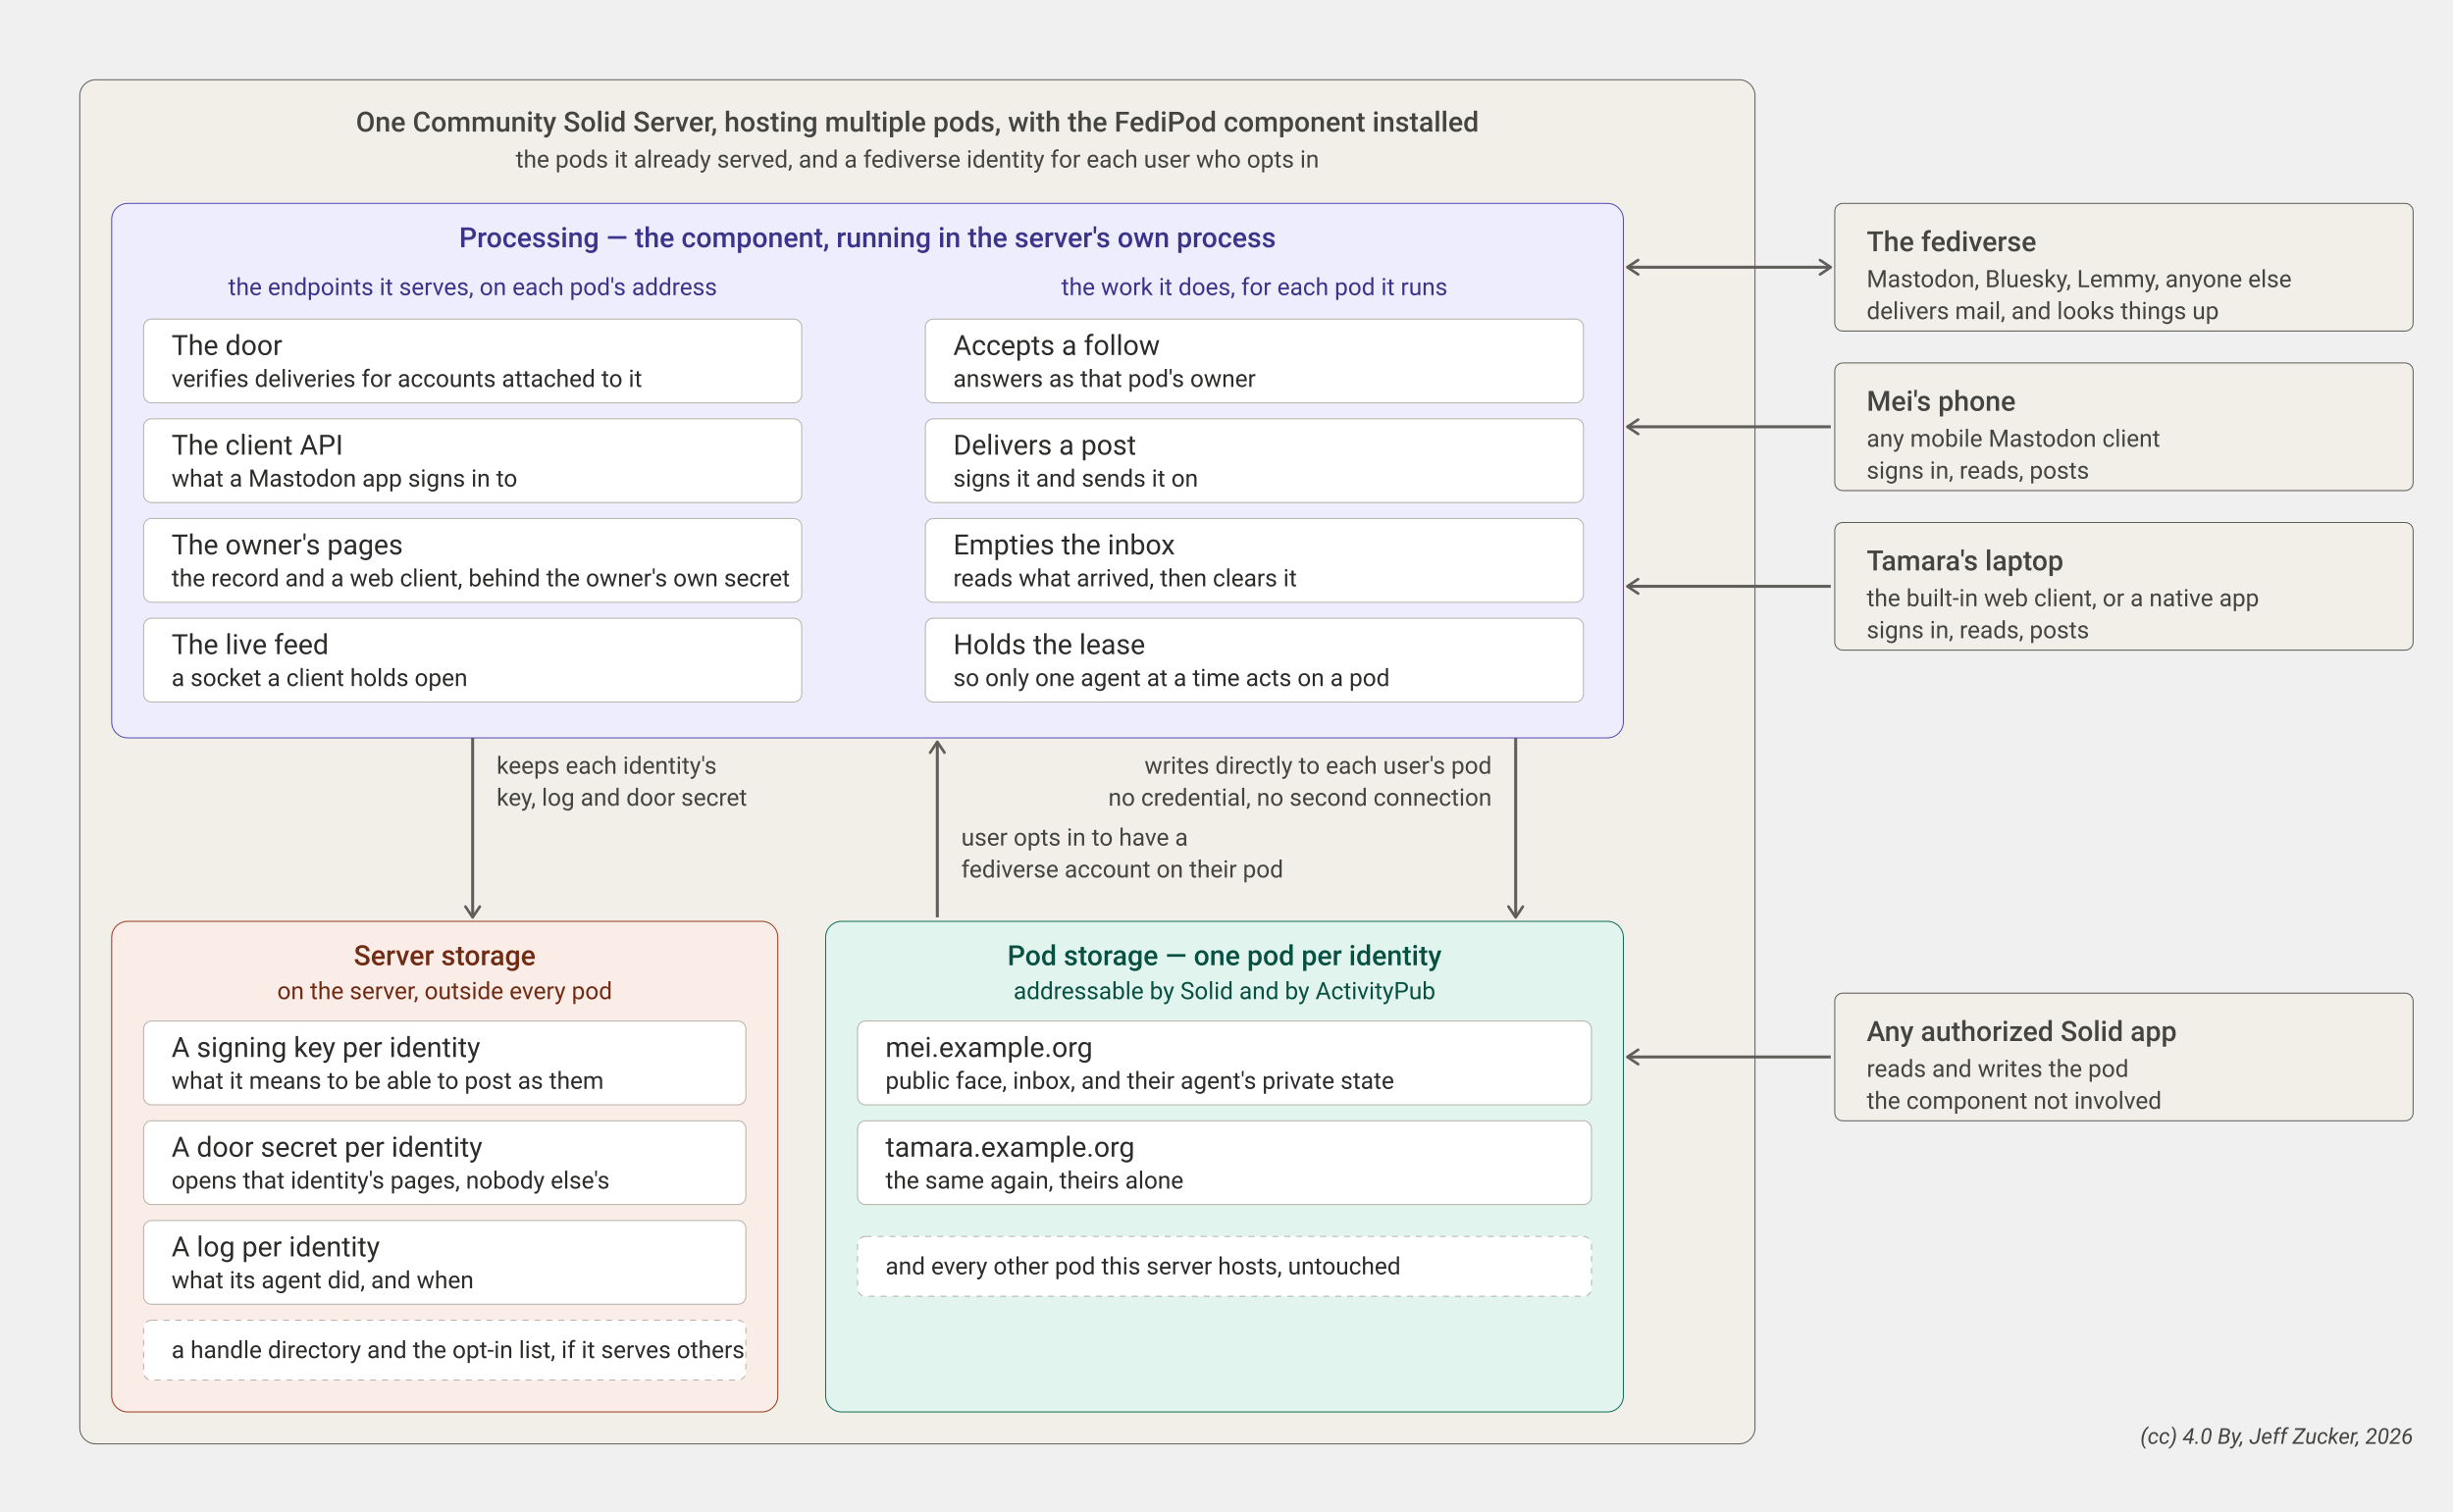
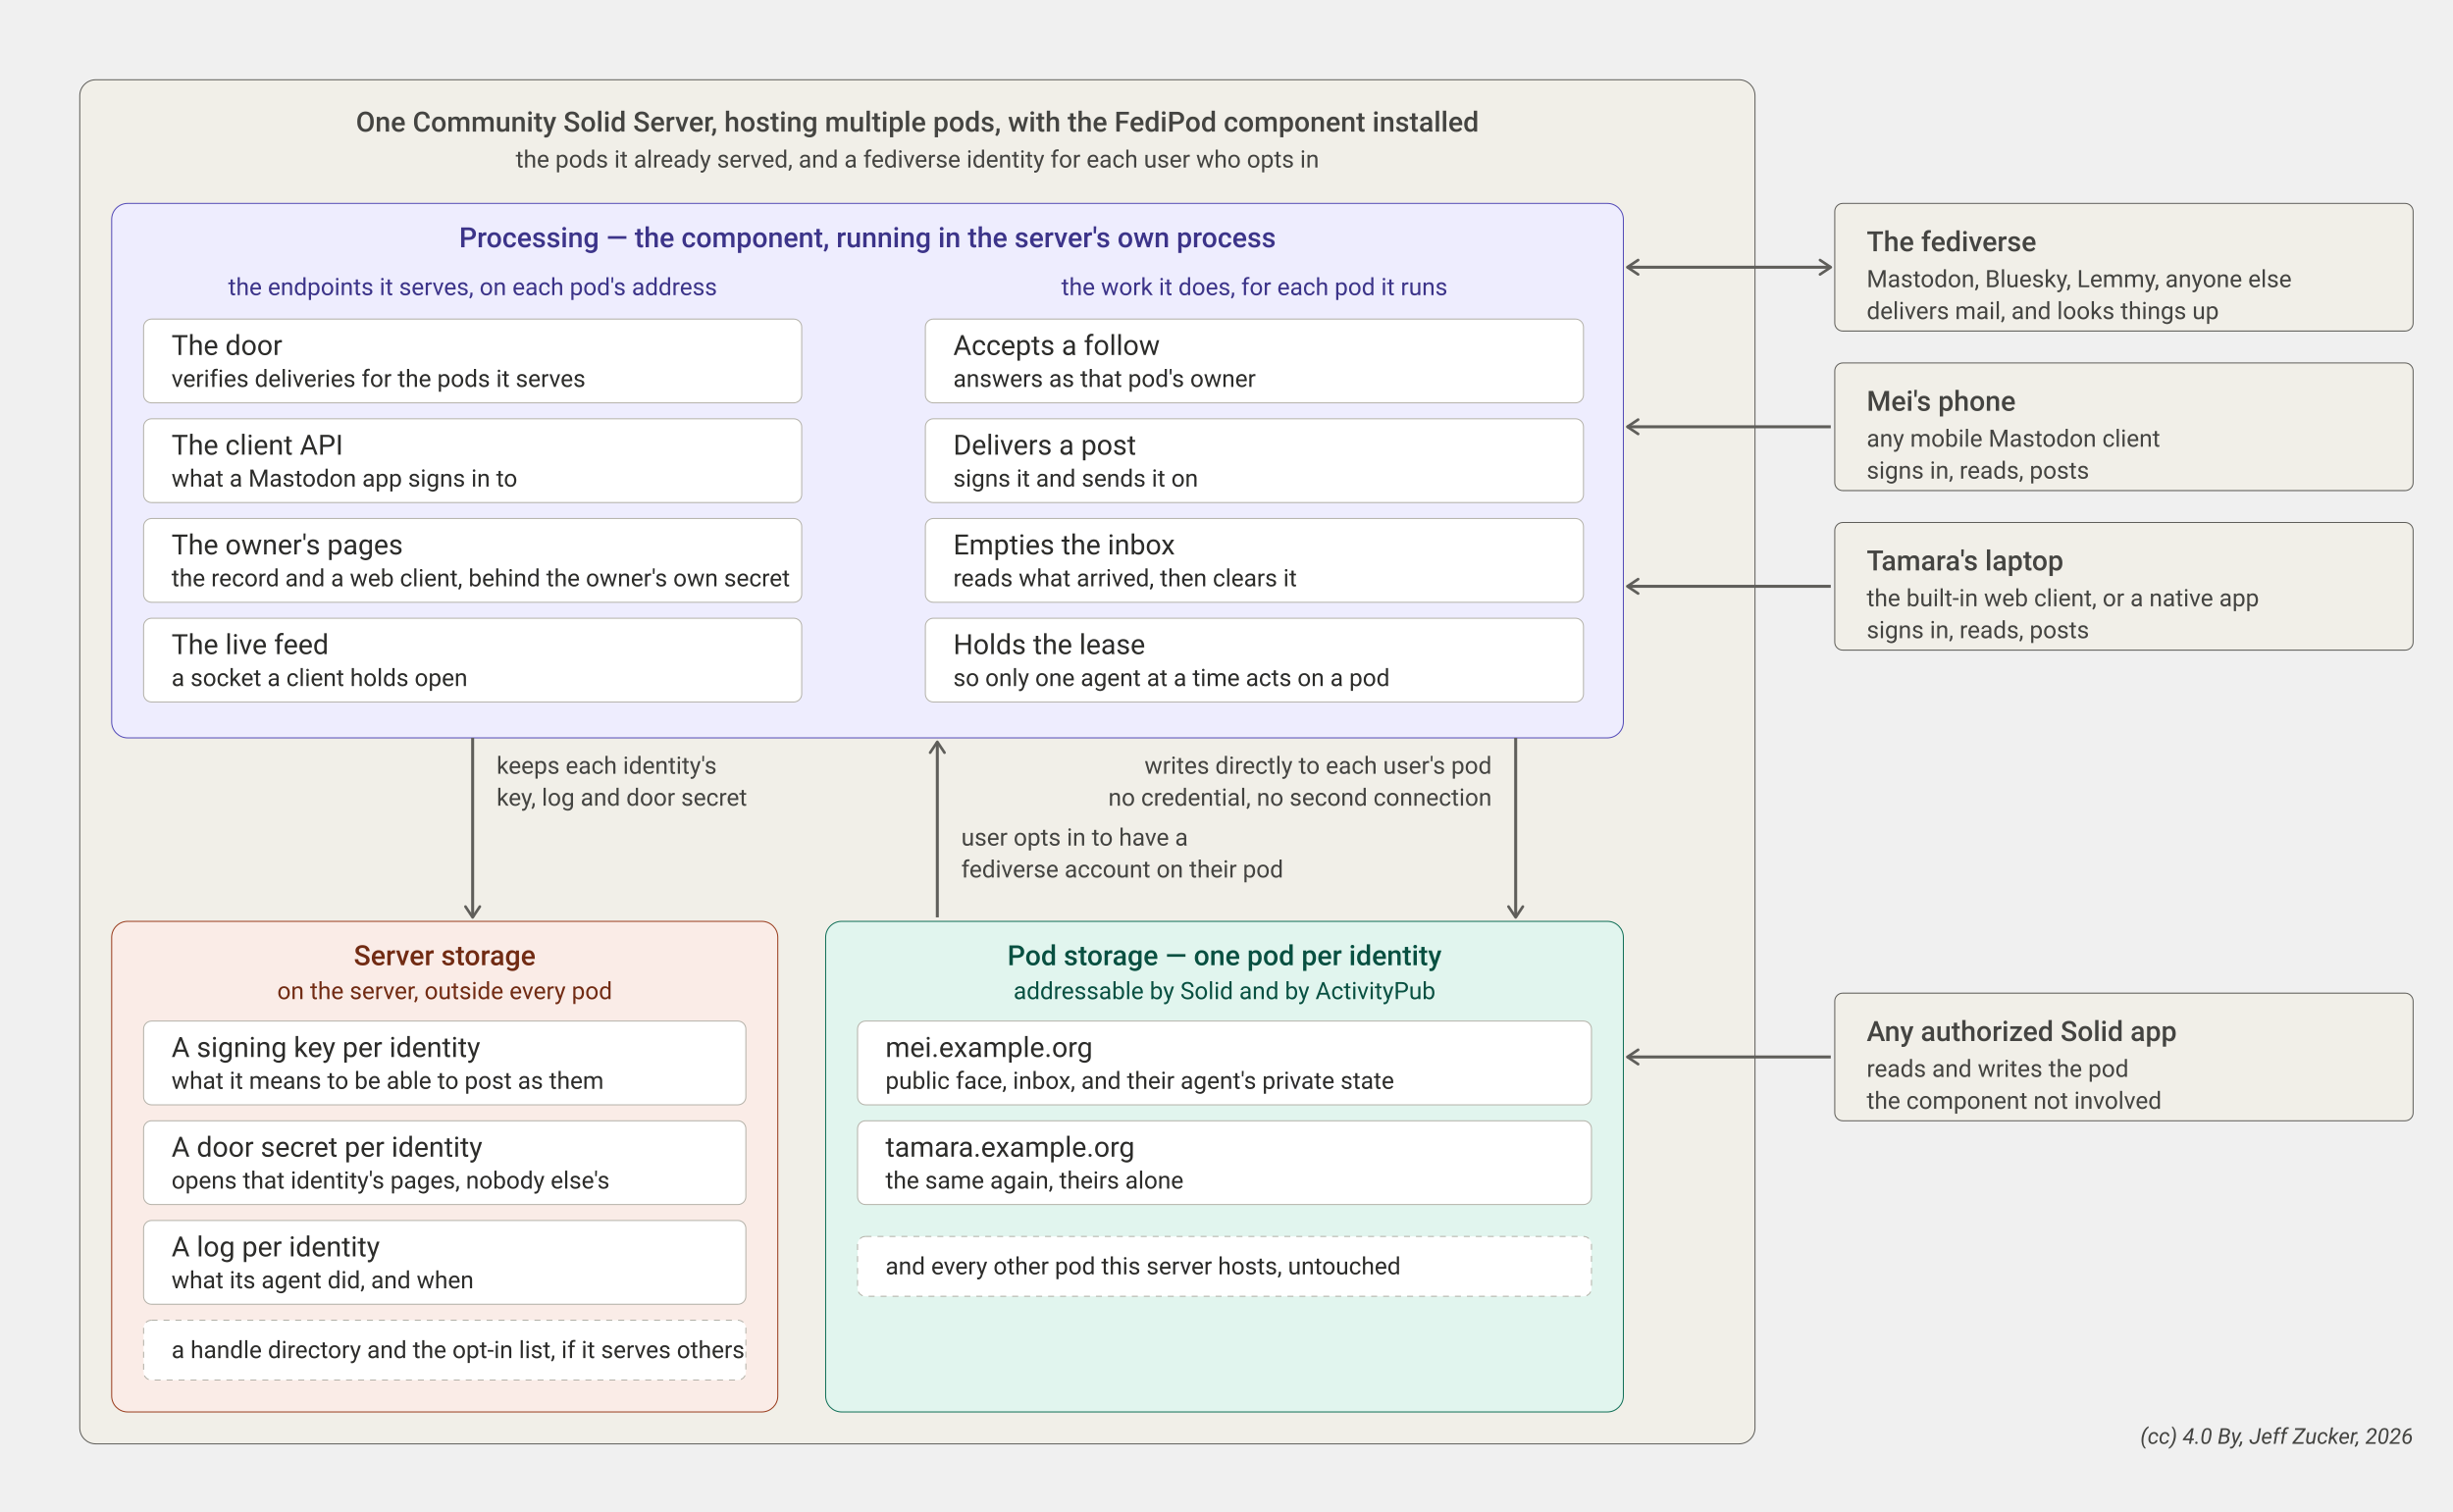
<svg xmlns="http://www.w3.org/2000/svg" width="1230" height="758" viewBox="0 0 1230 758" role="img" aria-labelledby="ttl dsc">
  <style>
  text { font-family: system-ui, -apple-system, "Segoe UI", Roboto, "Helvetica Neue", sans-serif; }
  .t  { font-size: 14px; font-weight: 400; }
  .th { font-size: 14px; font-weight: 500; }
  .ts { font-size: 12px; font-weight: 400; }
  .cc { font-size: 11px; font-weight: 400; font-style: italic; }
  .teal   { fill: #E1F5EE; stroke: #0F6E56; }
  .purple { fill: #EEEDFE; stroke: #534AB7; }
  .gray   { fill: #F1EFE8; stroke: #5F5E5A; }
  .coral  { fill: #FAECE7; stroke: #993C1D; }
  .box    { fill: #FFFFFF; stroke: #B4B2A9; }
  .tealtx   { fill: #085041; }
  .purpletx { fill: #3C3489; }
  .graytx   { fill: #444441; }
  .coraltx  { fill: #712B13; }
  .boxtx    { fill: #2C2C2A; }
  .arr { stroke: #5F5E5A; stroke-width: 1.5; fill: none; }
</style>
  <defs>
    <marker id="arrow" viewBox="0 0 10 10" refX="8" refY="5" markerWidth="6" markerHeight="6" orient="auto-start-reverse">
      <path d="M2 1L8 5L2 9" fill="none" stroke="context-stroke" stroke-width="1.5" stroke-linecap="round" stroke-linejoin="round" />
    </marker>
  </defs>
  <rect class="gray" x="40" y="40" width="840" height="684" rx="8" stroke-width="0.5" />
  <text class="th graytx" x="460" y="66" text-anchor="middle">One Community Solid Server, hosting multiple pods, with the FediPod component installed</text>
  <text class="ts graytx" x="460" y="84" text-anchor="middle">the pods it already served, and a fediverse identity for each user who opts in</text>
  <rect class="purple" x="56" y="102" width="758" height="268" rx="8" stroke-width="0.5" />
  <text class="th purpletx" x="435" y="124" text-anchor="middle">Processing — the component, running in the server's own process</text>
  <text class="ts purpletx" x="237" y="148" text-anchor="middle">the endpoints it serves, on each pod's address</text>
  <text class="ts purpletx" x="629" y="148" text-anchor="middle">the work it does, for each pod it runs</text>
  <rect class="box" x="72" y="160" width="330" height="42" rx="4" stroke-width="0.5" />
  <text class="t boxtx" x="86" y="178">The door</text>
-   <text class="ts boxtx" x="86" y="194">verifies deliveries for accounts attached to it</text>
+   <text class="ts boxtx" x="86" y="194">verifies deliveries for the pods it serves</text>
  <rect class="box" x="464" y="160" width="330" height="42" rx="4" stroke-width="0.5" />
  <text class="t boxtx" x="478" y="178">Accepts a follow</text>
  <text class="ts boxtx" x="478" y="194">answers as that pod's owner</text>
  <rect class="box" x="72" y="210" width="330" height="42" rx="4" stroke-width="0.5" />
  <text class="t boxtx" x="86" y="228">The client API</text>
  <text class="ts boxtx" x="86" y="244">what a Mastodon app signs in to</text>
  <rect class="box" x="464" y="210" width="330" height="42" rx="4" stroke-width="0.5" />
  <text class="t boxtx" x="478" y="228">Delivers a post</text>
  <text class="ts boxtx" x="478" y="244">signs it and sends it on</text>
  <rect class="box" x="72" y="260" width="330" height="42" rx="4" stroke-width="0.5" />
  <text class="t boxtx" x="86" y="278">The owner's pages</text>
  <text class="ts boxtx" x="86" y="294">the record and a web client, behind the owner's own secret</text>
  <rect class="box" x="464" y="260" width="330" height="42" rx="4" stroke-width="0.5" />
  <text class="t boxtx" x="478" y="278">Empties the inbox</text>
  <text class="ts boxtx" x="478" y="294">reads what arrived, then clears it</text>
  <rect class="box" x="72" y="310" width="330" height="42" rx="4" stroke-width="0.5" />
  <text class="t boxtx" x="86" y="328">The live feed</text>
  <text class="ts boxtx" x="86" y="344">a socket a client holds open</text>
  <rect class="box" x="464" y="310" width="330" height="42" rx="4" stroke-width="0.5" />
  <text class="t boxtx" x="478" y="328">Holds the lease</text>
  <text class="ts boxtx" x="478" y="344">so only one agent at a time acts on a pod</text>
  <line class="arr" x1="237" y1="370" x2="237" y2="460" marker-end="url(#arrow)" />
  <text class="ts graytx" x="249" y="388">keeps each identity's</text>
  <text class="ts graytx" x="249" y="404">key, log and door secret</text>
  <line class="arr" x1="470" y1="460" x2="470" y2="372" marker-end="url(#arrow)" />
  <text class="ts graytx" x="482" y="424">user opts in to have a</text>
  <text class="ts graytx" x="482" y="440">fediverse account on their pod</text>
  <line class="arr" x1="760" y1="370" x2="760" y2="460" marker-end="url(#arrow)" />
  <text class="ts graytx" x="748" y="388" text-anchor="end">writes directly to each user's pod</text>
  <text class="ts graytx" x="748" y="404" text-anchor="end">no credential, no second connection</text>
  <rect class="coral" x="56" y="462" width="334" height="246" rx="8" stroke-width="0.5" />
  <text class="th coraltx" x="223" y="484" text-anchor="middle">Server storage</text>
  <text class="ts coraltx" x="223" y="501" text-anchor="middle">on the server, outside every pod</text>
  <rect class="box" x="72" y="512" width="302" height="42" rx="4" stroke-width="0.5" />
  <text class="t boxtx" x="86" y="530">A signing key per identity</text>
  <text class="ts boxtx" x="86" y="546">what it means to be able to post as them</text>
  <rect class="box" x="72" y="562" width="302" height="42" rx="4" stroke-width="0.5" />
  <text class="t boxtx" x="86" y="580">A door secret per identity</text>
  <text class="ts boxtx" x="86" y="596">opens that identity's pages, nobody else's</text>
  <rect class="box" x="72" y="612" width="302" height="42" rx="4" stroke-width="0.5" />
  <text class="t boxtx" x="86" y="630">A log per identity</text>
  <text class="ts boxtx" x="86" y="646">what its agent did, and when</text>
  <rect class="box" x="72" y="662" width="302" height="30" rx="4" stroke-width="0.5" stroke-dasharray="3 3" />
  <text class="ts boxtx" x="86" y="681">a handle directory and the opt-in list, if it serves others</text>
  <rect class="teal" x="414" y="462" width="400" height="246" rx="8" stroke-width="0.5" />
  <text class="th tealtx" x="614" y="484" text-anchor="middle">Pod storage — one pod per identity</text>
  <text class="ts tealtx" x="614" y="501" text-anchor="middle">addressable by Solid and by ActivityPub</text>
  <rect class="box" x="430" y="512" width="368" height="42" rx="4" stroke-width="0.5" />
  <text class="t boxtx" x="444" y="530">mei.example.org</text>
  <text class="ts boxtx" x="444" y="546">public face, inbox, and their agent's private state</text>
  <rect class="box" x="430" y="562" width="368" height="42" rx="4" stroke-width="0.5" />
  <text class="t boxtx" x="444" y="580">tamara.example.org</text>
  <text class="ts boxtx" x="444" y="596">the same again, theirs alone</text>
  <rect class="box" x="430" y="620" width="368" height="30" rx="4" stroke-width="0.5" stroke-dasharray="3 3" />
  <text class="ts boxtx" x="444" y="639">and every other pod this server hosts, untouched</text>
  <line class="arr" x1="816" y1="134" x2="918" y2="134" marker-start="url(#arrow)" marker-end="url(#arrow)" />
  <rect class="gray" x="920" y="102" width="290" height="64" rx="4" stroke-width="0.5" />
  <text class="th graytx" x="936" y="126">The fediverse</text>
  <text class="ts graytx" x="936" y="144">Mastodon, Bluesky, Lemmy, anyone else</text>
  <text class="ts graytx" x="936" y="160">delivers mail, and looks things up</text>
  <line class="arr" x1="918" y1="214" x2="816" y2="214" marker-end="url(#arrow)" />
  <rect class="gray" x="920" y="182" width="290" height="64" rx="4" stroke-width="0.5" />
  <text class="th graytx" x="936" y="206">Mei's phone</text>
  <text class="ts graytx" x="936" y="224">any mobile Mastodon client</text>
  <text class="ts graytx" x="936" y="240">signs in, reads, posts</text>
  <line class="arr" x1="918" y1="294" x2="816" y2="294" marker-end="url(#arrow)" />
  <rect class="gray" x="920" y="262" width="290" height="64" rx="4" stroke-width="0.5" />
  <text class="th graytx" x="936" y="286">Tamara's laptop</text>
  <text class="ts graytx" x="936" y="304">the built-in web client, or a native app</text>
  <text class="ts graytx" x="936" y="320">signs in, reads, posts</text>
  <line class="arr" x1="918" y1="530" x2="816" y2="530" marker-end="url(#arrow)" />
  <rect class="gray" x="920" y="498" width="290" height="64" rx="4" stroke-width="0.5" />
  <text class="th graytx" x="936" y="522">Any authorized Solid app</text>
  <text class="ts graytx" x="936" y="540">reads and writes the pod</text>
  <text class="ts graytx" x="936" y="556">the component not involved</text>
  <text class="cc graytx" x="1210" y="724" text-anchor="end">(cc) 4.0 By, Jeff Zucker, 2026</text>
</svg>
